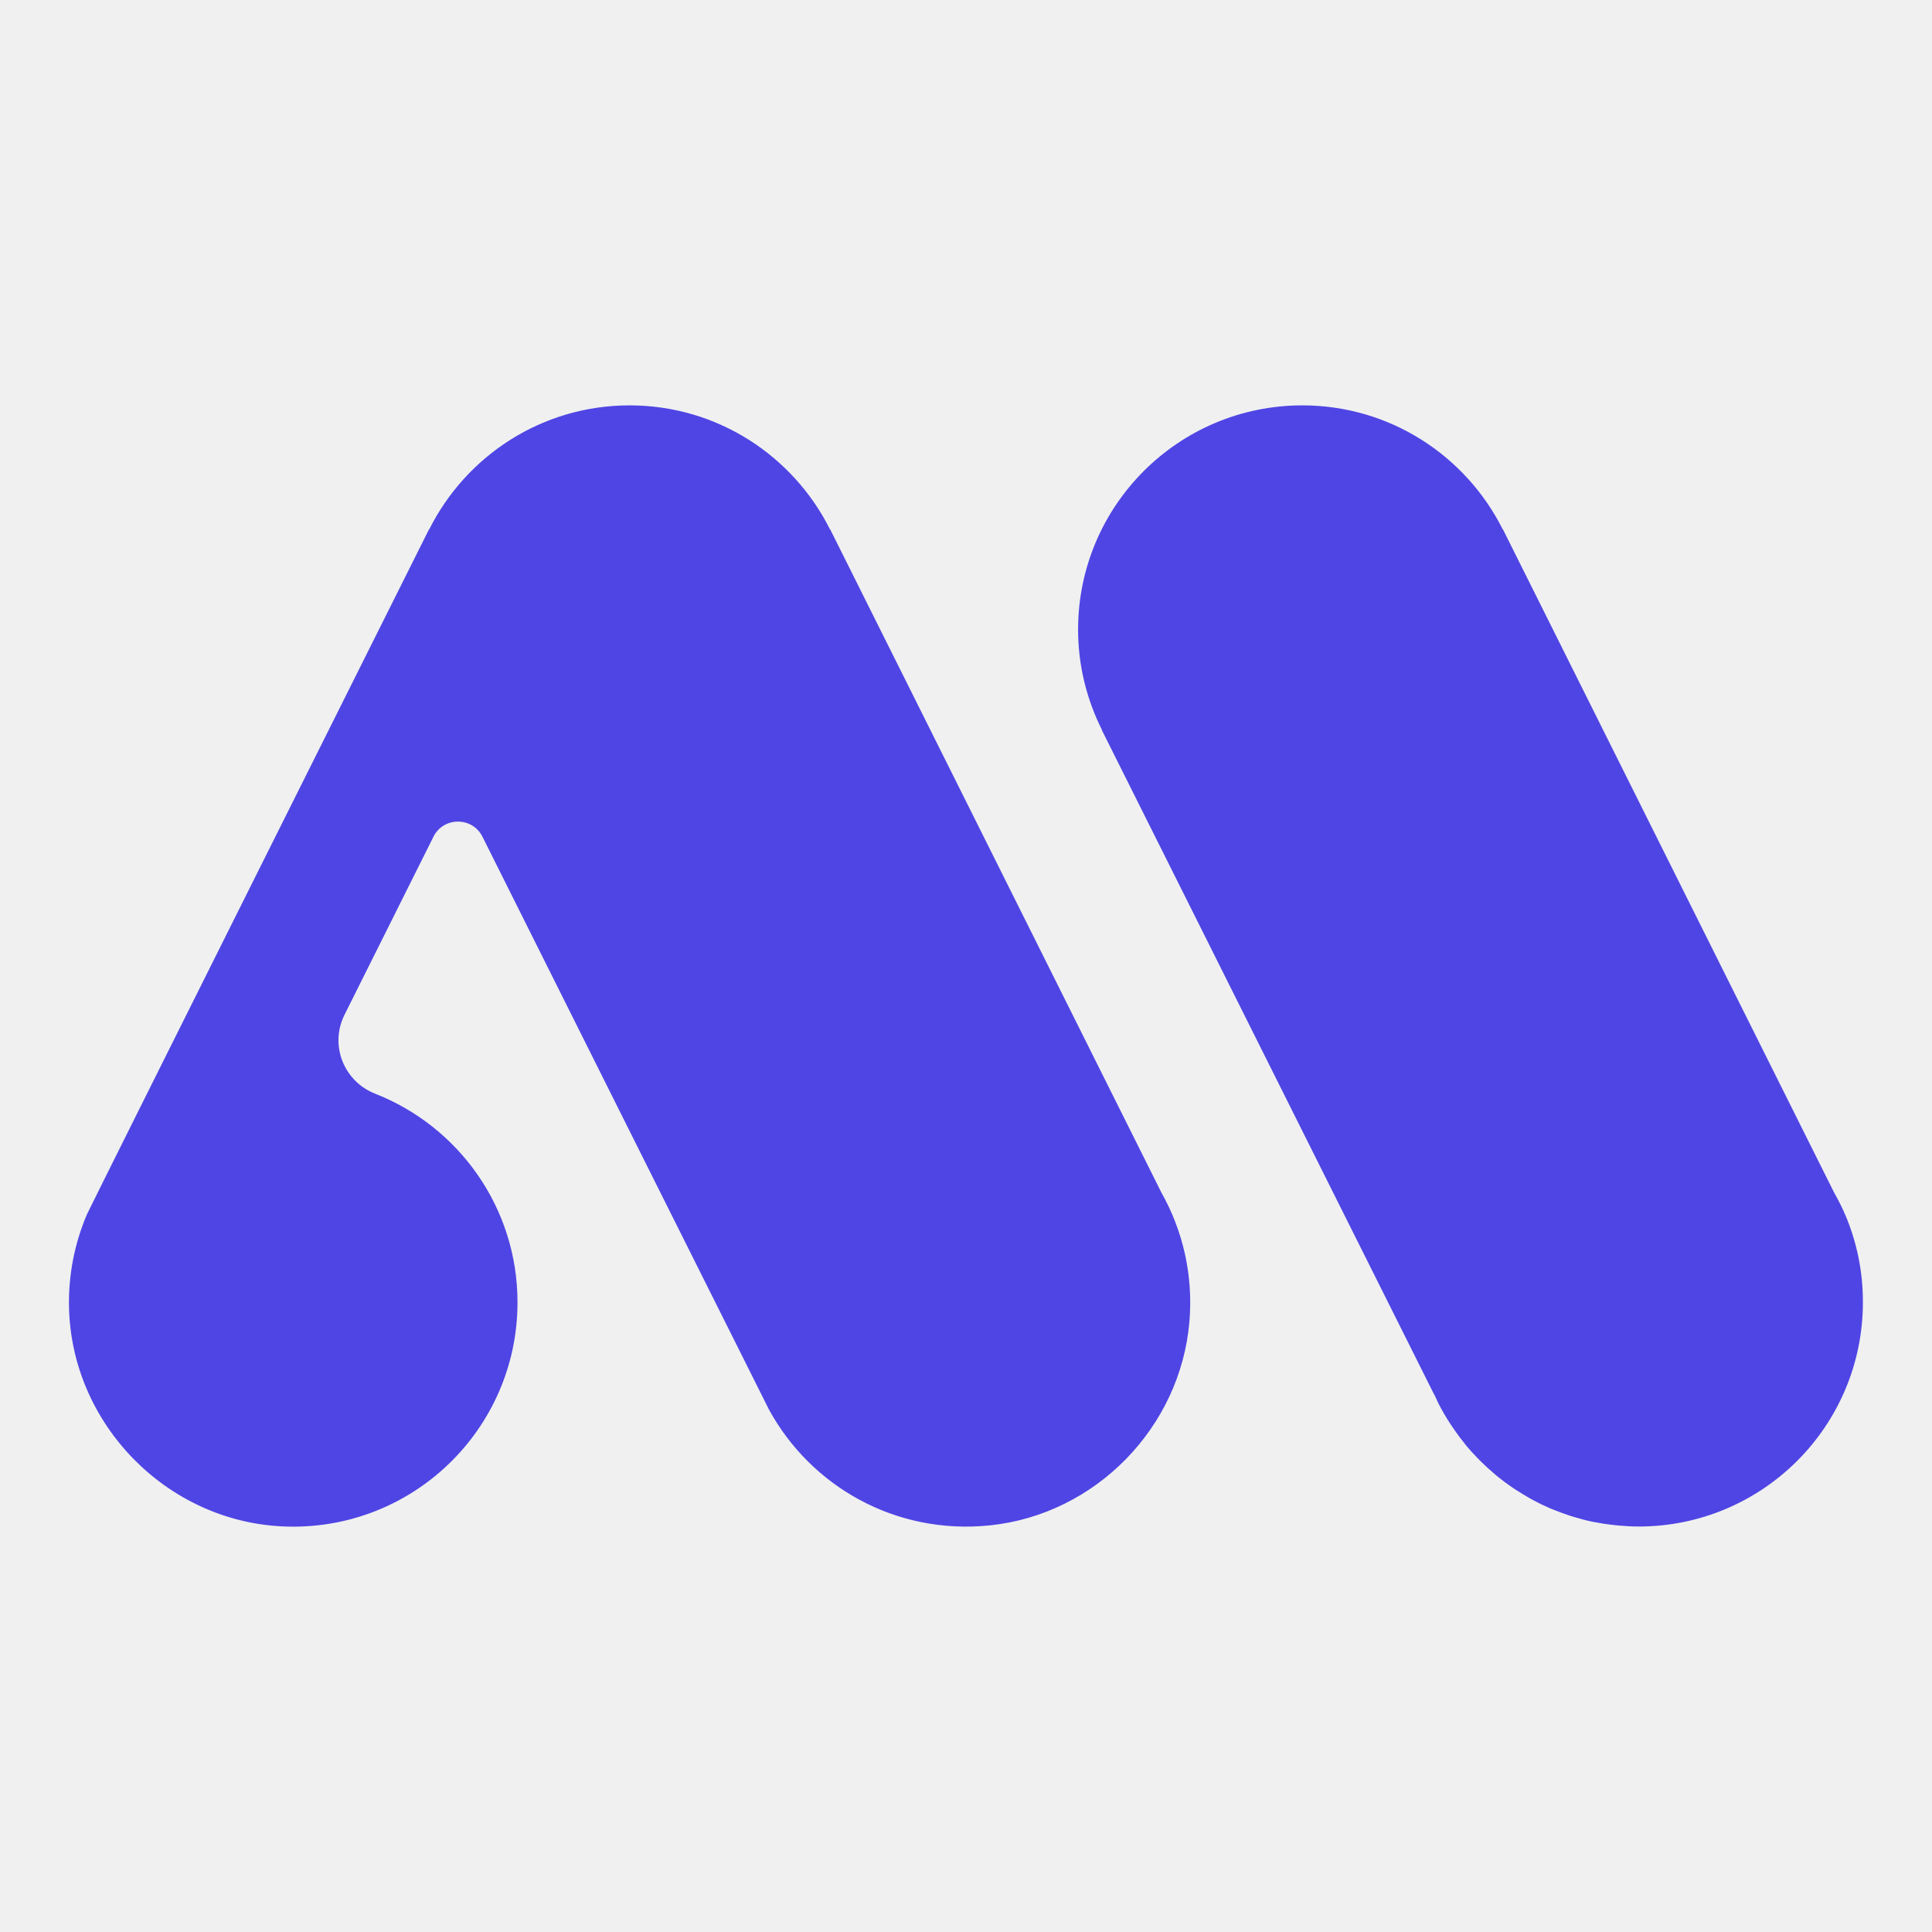
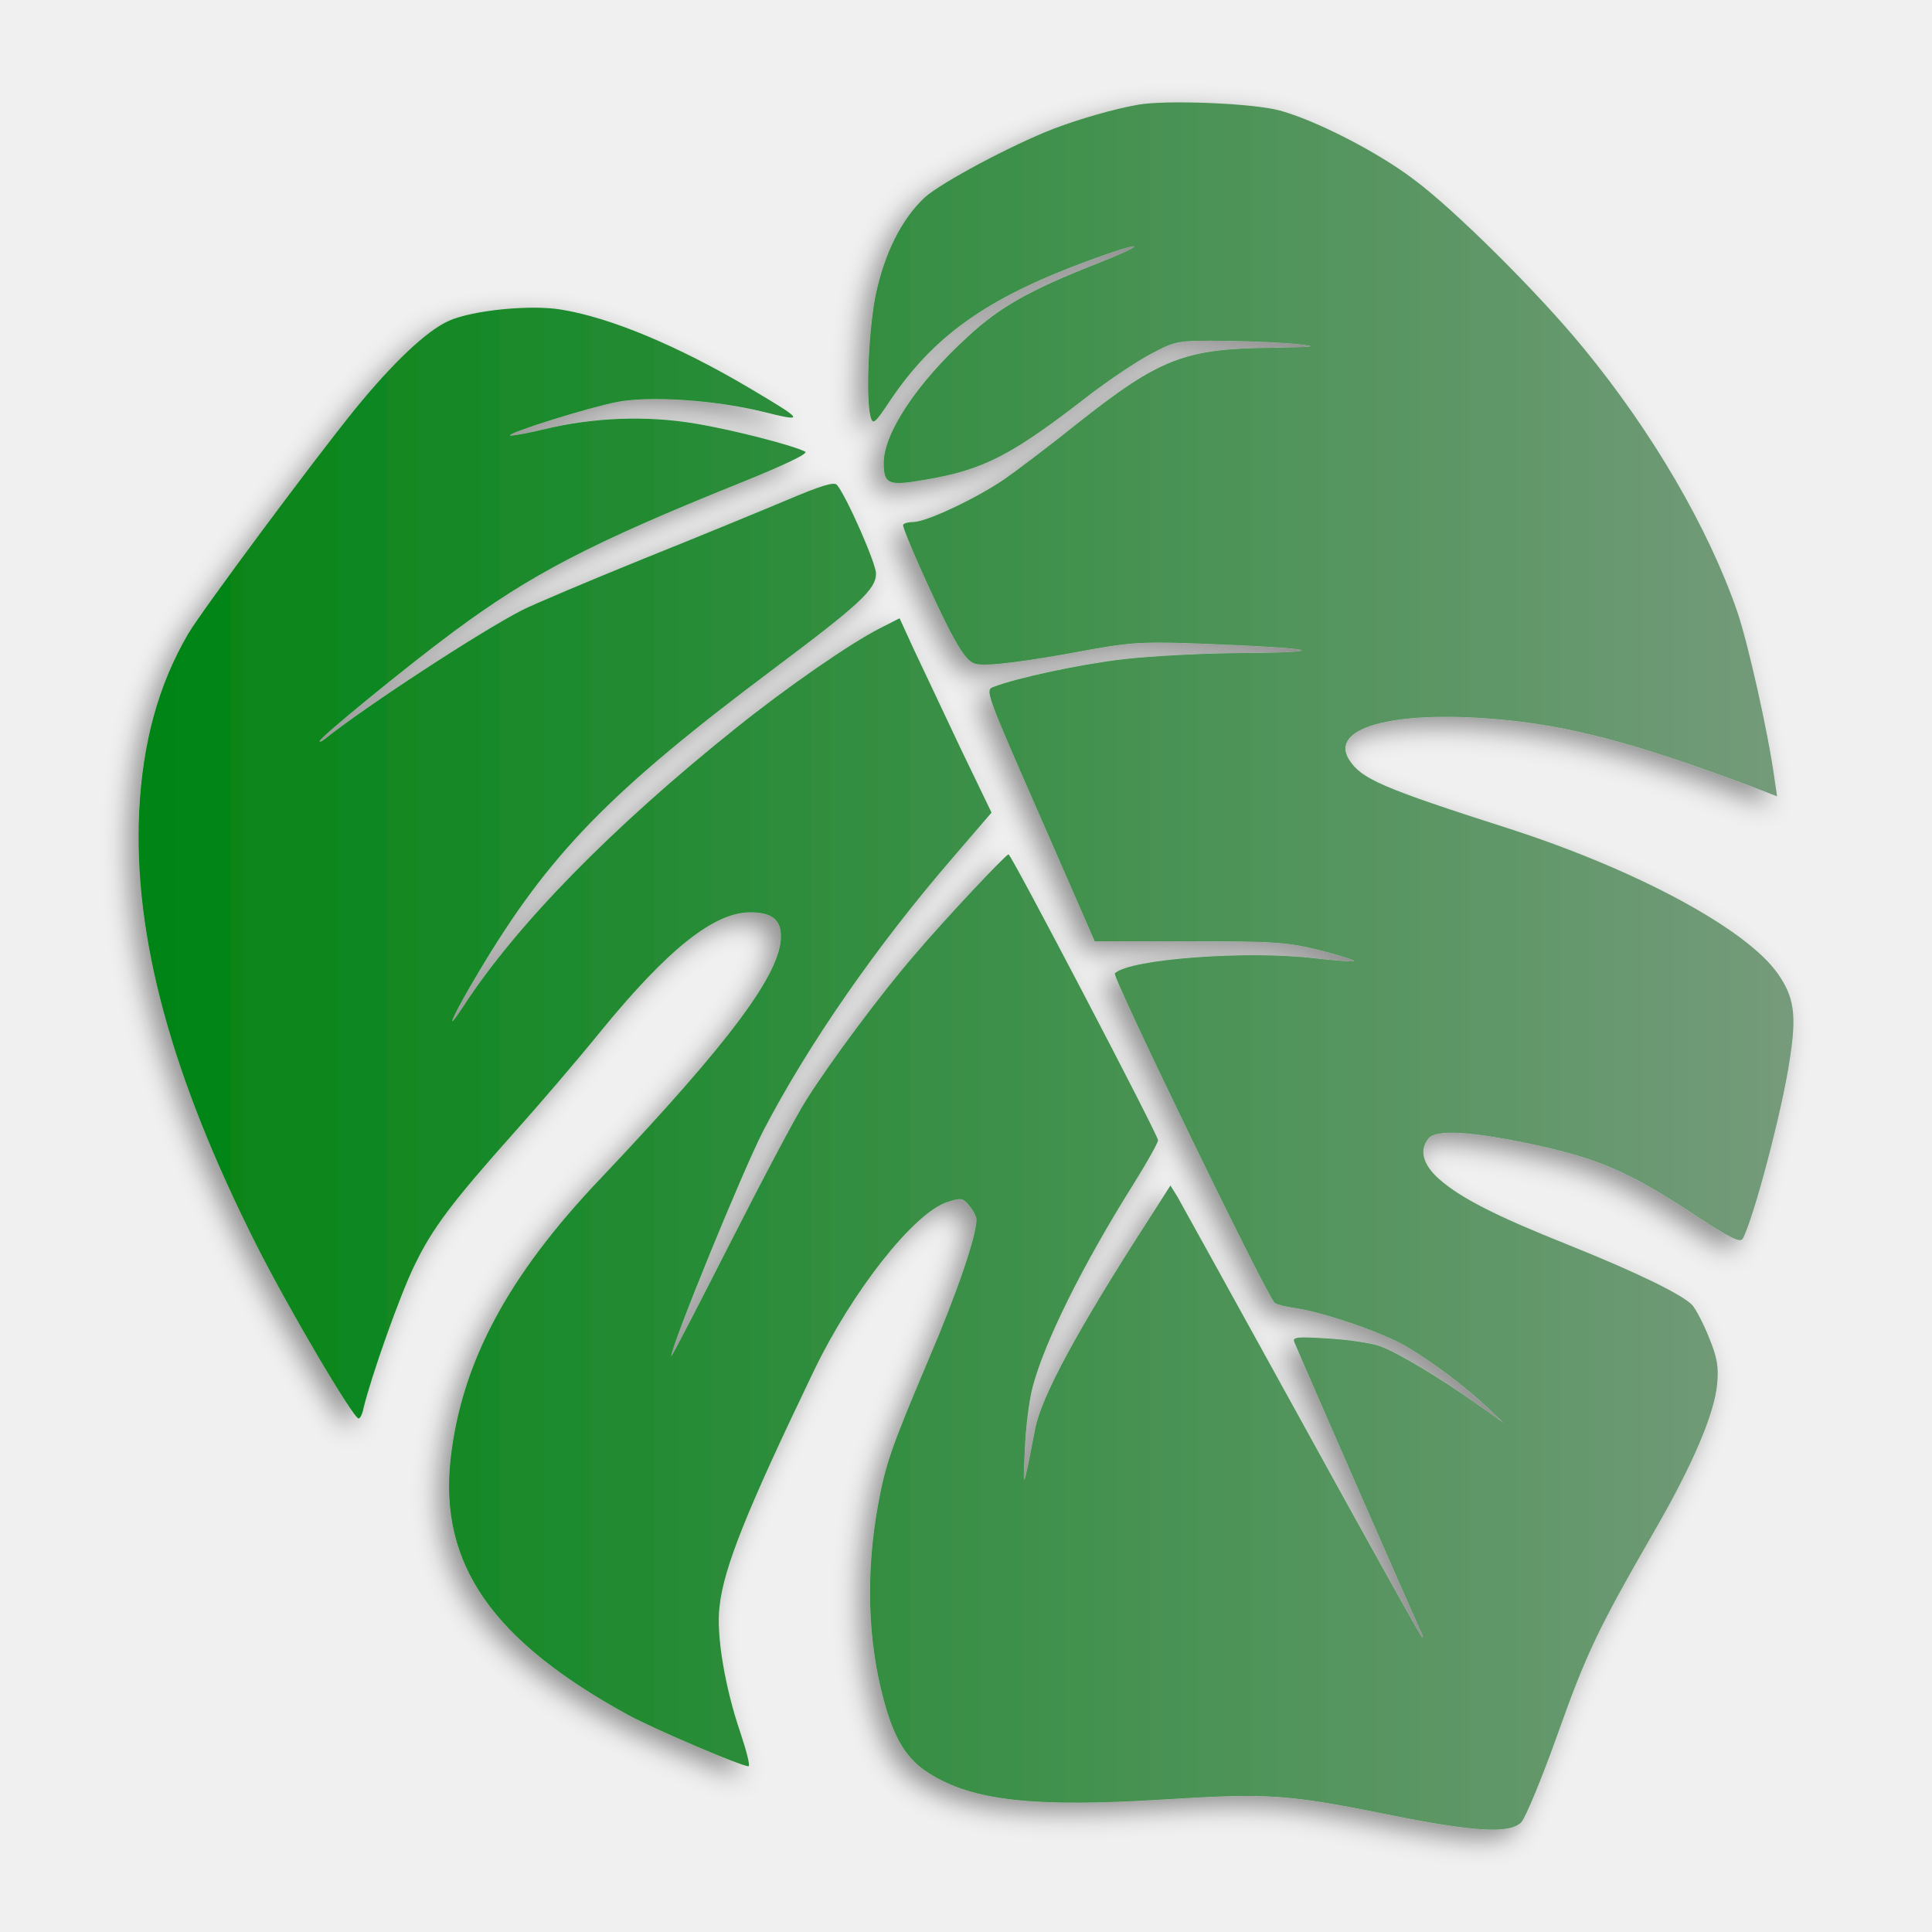
- <svg xmlns="http://www.w3.org/2000/svg" fill="none" viewBox="0 0 560 560">
-   <style>
-     path {
-         fill: #4F45E4;
-     }
-     @media (prefers-color-scheme: dark) {
-         path { fill: #FFF; }
-     }
-     </style>
-   <path d="M415.98 404.75c.58 1.26 1.2 2.51 1.86 3.73l-1.86-3.73Z" />
-   <path d="m534.89 352.2-.01-.01c-.96-2.27-2.09-4.46-3.29-6.59l-95.96-192.17-.05.02c-10.67-21.3-32.64-35.95-58.09-35.95-35.9 0-65 29.1-65 65 0 10.46 2.53 20.3 6.91 29.05l-.05.02 96.61 193.17c-.2-.44-.38-.89-.57-1.33.75 1.72 1.55 3.42 2.44 5.06a62.532 62.532 0 0 0 3.73 5.98c.93 1.35 1.91 2.66 2.94 3.93.15.19.29.38.44.57 1.17 1.41 2.42 2.76 3.7 4.07.33.34.67.66 1.01.99 1.1 1.07 2.24 2.11 3.41 3.1.28.23.54.48.82.71 1.42 1.16 2.89 2.25 4.4 3.29.36.24.72.47 1.09.71 1.27.83 2.57 1.62 3.89 2.37.38.21.76.44 1.14.64 1.63.87 3.29 1.68 5 2.41.33.14.68.27 1.02.4 1.45.59 2.92 1.13 4.42 1.62.46.15.91.3 1.38.44 1.81.54 3.64 1.03 5.5 1.41.24.05.49.08.73.13 1.66.33 3.35.58 5.06.77.51.06 1.03.11 1.54.16 1.95.18 3.92.3 5.92.3 35.9 0 65-29.1 65-65 .03-8.94-1.79-17.49-5.08-25.27Zm-123.41 39.04c.36 1.68.79 3.34 1.28 4.97-.49-1.63-.91-3.29-1.28-4.97ZM240.63 153.43l-.05.02c-10.67-21.3-32.64-35.95-58.09-35.95-25.43 0-47.4 14.64-58.07 35.93h-.07S26.19 349.72 25.27 351.85l-.11.23A65 65 0 0 0 20 378.74c.63 33.85 28.16 62.17 61.98 63.7C119.26 444.11 150 414.4 150 377.5c0-27.52-17.11-51.01-41.27-60.49-9.1-3.57-13.25-14.1-8.88-22.85l25.78-51.62c2.93-5.86 11.29-5.86 14.22 0 0 0 82.33 164.71 82.99 165.93v.01c12.04 22.16 36.58 36.53 64.15 33.65 30.61-3.19 55.19-28.4 57.77-59.07 1.15-13.69-2-26.55-8.17-37.48l-95.96-192.15Z" />
+ <svg xmlns="http://www.w3.org/2000/svg" version="1.1" width="10" height="10" viewBox="0 0 500 500" xml:space="preserve">
+   <defs>
+     </defs>
+   <g transform="matrix(0.13 0 0 -0.13 857.79 337.17)" id="_t8MXmaeCKgeI7gYLbvK6">
+     <path style="stroke: none; stroke-width: 1; stroke-dasharray: none; stroke-linecap: butt; stroke-dashoffset: 0; stroke-linejoin: miter; stroke-miterlimit: 4; fill: rgb(0,0,0); fill-rule: nonzero; opacity: 1;" vector-effect="non-scaling-stroke" transform=" translate(-6482.16, -3178.9)" d="M 5907 5542 C 5841 5315 5821 5238 5760 4976 L 5728 4837 L 5699 4883 L 5670 4930 L 5691 5017 C 5708 5087 5712 5128 5709 5215 C 5707 5276 5706 5405 5706 5502 C 5706 5600 5706 5679 5704 5677 C 5703 5676 5688 5608 5670 5525 C 5634 5358 5622 5189 5637 5058 C 5642 5015 5645 4980 5643 4980 C 5642 4980 5633 4991 5624 5005 C 5611 5025 5605 5067 5600 5178 C 5592 5338 5593 5335 5502 5505 C 5478 5549 5468 5584 5463 5635 C 5454 5724 5442 5691 5441 5575 C 5440 5472 5454 5386 5490 5280 C 5505 5233 5517 5194 5516 5193 C 5515 5192 5479 5223 5435 5262 C 5361 5326 5019 5571 5012 5565 C 5006 5560 5211 5300 5274 5233 C 5334 5168 5432 5101 5532 5055 C 5585 5031 5640 4982 5640 4959 C 5640 4953 5621 4962 5597 4979 C 5518 5033 5435 5069 5329 5095 C 5222 5121 5060 5150 5025 5150 C 5002 5149 5341 5001 5445 4966 C 5484 4953 5549 4934 5591 4925 L 5667 4907 L 5703 4834 C 5723 4793 5737 4760 5734 4760 C 5731 4760 5659 4798 5574 4845 C 5489 4892 5390 4942 5354 4956 C 5287 4981 4851 5095 4845 5088 C 4842 5085 5097 4967 5325 4867 C 5375 4845 5493 4799 5589 4765 C 5761 4703 5788 4687 5790 4644 C 5790 4637 5735 4657 5668 4687 C 5493 4765 5446 4778 5256 4806 C 5068 4834 4982 4861 4781 4956 C 4718 4986 4664 5010 4661 5010 C 4658 5010 4687 4987 4725 4959 C 4815 4894 4921 4840 5046 4797 C 5100 4778 5190 4739 5245 4711 C 5386 4638 5582 4583 5764 4564 L 5829 4557 L 5850 4508 C 5862 4480 5869 4456 5867 4453 C 5864 4451 5761 4482 5638 4524 C 5385 4609 5274 4634 5080 4650 C 5006 4656 4878 4668 4796 4676 C 4633 4691 4625 4692 4631 4686 C 4633 4684 4734 4656 4855 4625 C 4976 4594 5122 4556 5180 4540 C 5344 4496 5540 4454 5720 4425 C 5811 4410 5890 4393 5896 4386 C 5909 4373 5974 4211 5969 4206 C 5967 4204 5862 4249 5735 4306 C 5609 4363 5458 4425 5400 4444 C 5309 4474 4633 4617 4625 4608 C 4620 4603 5160 4406 5425 4316 C 5557 4271 5740 4214 5832 4190 C 5983 4150 6001 4143 6009 4120 C 6014 4106 6030 4065 6044 4028 L 6069 3961 L 6012 3987 C 5981 4002 5879 4051 5787 4097 C 5502 4238 5439 4260 5120 4330 C 4996 4357 4844 4391 4781 4405 C 4719 4419 4666 4430 4664 4428 C 4662 4426 4704 4407 4758 4386 C 4811 4365 4959 4305 5085 4253 C 5445 4105 5587 4053 5850 3971 L 6095 3894 L 6129 3802 C 6147 3751 6161 3707 6158 3705 C 6156 3702 6003 3763 5819 3840 C 5496 3974 5480 3979 5340 4004 C 5187 4030 5124 4052 4815 4190 C 4615 4279 4590 4290 4590 4286 C 4590 4284 4623 4263 4663 4240 C 4702 4216 4767 4176 4805 4150 C 4900 4086 5005 4030 5129 3975 C 5187 3950 5247 3919 5264 3906 C 5326 3859 5433 3799 5523 3760 C 5632 3714 5749 3684 5995 3641 C 6094 3623 6181 3606 6189 3602 C 6196 3598 6215 3560 6231 3517 C 6259 3439 6259 3439 6237 3446 C 6225 3449 6060 3510 5870 3580 C 5522 3708 5482 3720 5210 3765 C 5158 3774 5019 3801 4901 3826 C 4783 3850 4685 3869 4683 3866 C 4681 3864 4699 3858 4724 3851 C 4804 3831 5083 3738 5181 3699 C 5234 3678 5324 3631 5381 3594 C 5589 3457 5711 3420 6267 3325 C 6296 3320 6300 3314 6324 3243 C 6338 3201 6349 3165 6347 3164 C 6345 3162 6302 3174 6250 3190 C 6098 3238 5912 3287 5820 3304 C 5773 3312 5624 3324 5489 3330 C 5288 3338 5230 3344 5174 3361 C 5076 3391 4939 3460 4830 3534 C 4778 3570 4733 3597 4731 3594 C 4715 3578 4927 3404 5038 3342 C 5148 3281 5224 3261 5400 3244 C 5598 3225 5680 3204 5785 3144 C 5858 3102 5940 3089 6166 3083 L 6378 3077 L 6415 2963 C 6435 2900 6450 2845 6448 2840 C 6445 2833 6377 2857 5913 3029 C 5658 3123 5548 3143 5120 3174 C 4941 3186 4793 3195 4791 3194 C 4786 3190 4788 3189 4967 3146 C 5151 3102 5324 3046 5565 2953 C 5917 2816 5953 2807 6288 2769 C 6391 2758 6478 2745 6481 2742 C 6489 2732 6532 2579 6528 2574 C 6526 2572 6351 2636 6140 2715 C 5710 2878 5712 2877 5470 2920 C 5374 2937 5180 2975 5041 3005 C 4901 3035 4781 3060 4776 3060 C 4770 3059 4824 3041 4895 3019 C 5224 2919 5429 2837 5549 2757 C 5785 2599 5911 2555 6370 2471 L 6574 2434 L 6601 2342 C 6616 2291 6626 2250 6624 2250 C 6622 2250 6559 2278 6483 2311 C 6275 2404 6208 2426 6019 2464 C 5695 2530 5680 2531 5235 2535 C 4976 2538 4838 2536 4860 2530 C 4879 2525 4947 2518 5010 2515 C 5219 2504 5392 2457 5656 2340 C 5878 2241 6085 2196 6558 2140 C 6671 2126 6670 2127 6685 2047 L 6692 2012 L 6603 2031 C 6555 2042 6434 2071 6335 2095 C 6066 2161 6001 2170 5720 2180 C 5580 2185 5391 2198 5300 2210 C 5139 2230 4853 2274 4801 2287 C 4787 2290 4777 2290 4780 2287 C 4789 2278 5137 2174 5205 2160 C 5286 2144 5443 2099 5581 2051 C 5898 1942 6056 1917 6505 1905 C 6626 1901 6726 1897 6728 1895 C 6731 1893 6780 1720 6780 1713 C 6780 1712 6748 1724 6709 1740 C 6670 1757 6596 1783 6544 1800 L 6450 1830 L 6162 1830 C 5858 1830 5676 1818 5330 1775 C 5043 1739 5031 1732 5248 1731 C 5420 1730 5491 1723 5725 1685 C 5821 1669 6403 1640 6619 1640 C 6804 1640 6803 1640 6822 1569 C 6834 1523 6835 1510 6825 1510 C 6818 1510 6739 1528 6649 1551 C 6488 1591 6483 1592 6340 1588 C 6174 1583 6145 1575 6007 1491 C 5926 1442 5720 1292 5655 1235 L 5625 1208 L 5660 1228 C 5679 1239 5765 1289 5850 1339 C 6062 1464 6090 1474 6220 1474 C 6300 1474 6346 1468 6415 1449 C 6495 1428 6525 1425 6683 1425 L 6861 1425 L 6871 1385 C 6877 1363 6885 1329 6891 1310 C 6896 1291 6900 1272 6900 1269 C 6900 1266 6865 1269 6823 1276 C 6702 1296 6501 1293 6398 1270 C 6285 1245 6262 1232 6198 1158 C 6128 1077 6111 1059 6075 1032 L 6045 1009 L 6087 1030 C 6210 1089 6335 1120 6457 1120 C 6509 1120 6609 1133 6726 1155 C 6829 1175 6916 1187 6920 1183 C 6928 1174 7018 807 7045 675 C 7054 631 7063 594 7065 592 C 7071 586 7140 697 7140 713 C 7140 725 6972 1309 6954 1359 C 6950 1371 6979 1372 7143 1367 C 7288 1362 7368 1364 7458 1375 C 7701 1405 7714 1409 7978 1539 C 8111 1605 8220 1662 8220 1666 C 8220 1669 8212 1669 8203 1665 C 8117 1632 7721 1516 7670 1509 C 7634 1504 7520 1500 7415 1500 C 7244 1500 7211 1497 7080 1470 C 7000 1454 6934 1440 6933 1440 C 6929 1440 6900 1543 6900 1557 C 6900 1564 7034 1637 7198 1719 C 7361 1801 7530 1891 7572 1919 C 7616 1948 7733 2048 7843 2152 C 7949 2253 8105 2398 8190 2474 C 8423 2683 8428 2691 8245 2546 C 8128 2454 8000 2383 7776 2286 C 7583 2203 7490 2140 7098 1824 L 6871 1641 L 6850 1713 C 6838 1753 6825 1798 6819 1814 C 6814 1830 6810 1844 6810 1846 C 6810 1849 7076 2014 7220 2100 C 7435 2228 7587 2347 7670 2450 C 7748 2548 8020 2918 8020 2927 C 8020 2931 7920 2835 7798 2713 L 7575 2492 L 7350 2383 C 7094 2259 7030 2213 6878 2049 C 6828 1995 6784 1952 6781 1955 C 6773 1963 6711 2172 6710 2191 C 6710 2208 6860 2281 7095 2380 C 7216 2431 7367 2508 7435 2553 C 7463 2571 7559 2651 7650 2730 C 7741 2810 7889 2936 7979 3010 C 8203 3194 8225 3215 8090 3119 C 7962 3027 7827 2960 7607 2876 C 7396 2796 7285 2729 6899 2444 C 6783 2359 6685 2292 6681 2295 C 6672 2300 6645 2389 6651 2393 C 6665 2403 6934 2568 7030 2625 C 7193 2722 7336 2819 7398 2875 C 7427 2901 7492 2970 7542 3029 C 7678 3186 7848 3376 7998 3537 C 8071 3616 8129 3680 8126 3680 C 8122 3680 8069 3632 8007 3572 C 7867 3438 7744 3356 7475 3217 C 7317 3135 7201 3040 6848 2699 L 6621 2480 L 6596 2563 C 6582 2609 6569 2656 6568 2668 C 6566 2684 6600 2712 6745 2810 C 6960 2956 6964 2960 7201 3171 C 7304 3263 7416 3358 7451 3382 C 7529 3437 7767 3580 7947 3680 C 8020 3721 8078 3755 8077 3757 C 8066 3768 7097 3289 7000 3225 C 6900 3159 6685 2924 6583 2768 C 6569 2747 6555 2730 6551 2730 C 6545 2730 6480 2946 6480 2967 C 6480 2973 6544 3025 6623 3081 C 7128 3445 7211 3532 7447 3938 C 7609 4216 7742 4470 7726 4470 C 7724 4470 7669 4395 7604 4303 C 7514 4177 7446 4096 7325 3970 C 7237 3879 7108 3740 7039 3660 C 6925 3529 6468 3070 6451 3070 C 6444 3070 6386 3240 6392 3244 C 6413 3260 6889 3644 6960 3703 C 7078 3802 7207 3942 7268 4038 C 7294 4078 7386 4220 7474 4353 C 7561 4486 7644 4613 7658 4635 L 7683 4675 L 7659 4655 C 7646 4645 7559 4561 7465 4470 C 7372 4379 7189 4202 7059 4077 C 6813 3841 6708 3728 6500 3475 C 6433 3393 6374 3324 6369 3322 C 6365 3320 6349 3357 6334 3403 L 6307 3487 L 6512 3731 C 6875 4164 6897 4198 7038 4515 C 7087 4625 7160 4787 7200 4875 C 7313 5125 7314 5123 7190 4945 C 7144 4879 7013 4694 6899 4534 C 6657 4195 6568 4058 6423 3802 C 6365 3699 6309 3602 6300 3587 L 6283 3558 L 6238 3681 L 6193 3803 L 6381 4040 C 6654 4385 6652 4382 6839 4819 C 6906 4975 6963 5107 6966 5112 C 6969 5116 6969 5120 6966 5120 C 6958 5120 6481 4407 6413 4295 C 6380 4240 6313 4122 6265 4032 C 6217 3942 6174 3872 6169 3877 C 6160 3886 6100 4036 6100 4049 C 6100 4054 6184 4183 6286 4337 C 6389 4490 6481 4635 6492 4660 C 6503 4685 6534 4775 6562 4860 C 6590 4945 6643 5101 6681 5207 C 6719 5312 6750 5402 6750 5407 C 6750 5411 6724 5359 6692 5290 C 6608 5109 6533 4978 6401 4779 C 6272 4586 6198 4448 6125 4265 C 6098 4199 6074 4142 6070 4138 C 6065 4131 5990 4294 5990 4312 C 5990 4316 6048 4428 6120 4562 C 6230 4769 6254 4822 6281 4920 C 6298 4983 6339 5129 6371 5244 C 6404 5359 6428 5455 6426 5457 C 6424 5459 6413 5432 6400 5398 C 6355 5271 6295 5140 6176 4905 C 6063 4684 6044 4637 5963 4390 C 5959 4377 5900 4489 5900 4511 C 5900 4515 5967 4641 6049 4790 C 6146 4966 6200 5075 6204 5103 C 6208 5126 6241 5248 6279 5373 C 6316 5498 6344 5597 6340 5593 C 6318 5568 6075 5034 5994 4832 C 5942 4702 5895 4584 5889 4570 C 5878 4546 5877 4547 5844 4612 L 5811 4678 L 5916 4907 C 5990 5066 6028 5161 6041 5220 C 6051 5267 6078 5375 6099 5460 C 6121 5545 6138 5615 6137 5617 C 6130 5623 5924 5081 5870 4915 C 5836 4811 5804 4722 5801 4717 C 5797 4713 5783 4732 5770 4759 L 5747 4809 L 5803 4932 C 5898 5144 5921 5219 5930 5355 C 5935 5421 5948 5540 5960 5618 C 5972 5697 5980 5764 5977 5766 C 5975 5768 5944 5668 5907 5542 z" stroke-linecap="round" />
+   </g>
+   <g transform="matrix(0.13 0 0 -0.13 1419.25 352.87)" id="xr2CBaTA0rx9pZNW0Gubk">
+     <path style="stroke: none; stroke-width: 1; stroke-dasharray: none; stroke-linecap: butt; stroke-dashoffset: 0; stroke-linejoin: miter; stroke-miterlimit: 4; fill: rgb(0,0,0); fill-rule: nonzero; opacity: 1;" vector-effect="non-scaling-stroke" transform=" translate(-10693.09, -3061.19)" d="M 10575 5315 C 10401 5270 10314 5228 10304 5182 C 10301 5167 10296 5149 10294 5141 C 10292 5134 10297 5056 10306 4967 C 10325 4780 10317 4680 10274 4592 C 10245 4533 10211 4510 10152 4510 C 10119 4510 10107 4516 10077 4549 C 10040 4590 10005 4672 9989 4754 C 9984 4781 9980 4870 9980 4952 L 9980 5101 L 9913 5064 C 9734 4965 9616 4881 9593 4836 C 9543 4740 9614 4446 9751 4182 C 9789 4107 9820 4037 9818 4026 C 9814 3999 9748 3966 9714 3974 C 9681 3983 9659 4022 9606 4167 C 9560 4292 9536 4400 9525 4525 C 9513 4672 9509 4690 9492 4690 C 9451 4689 9385 4645 9280 4549 C 9142 4422 9110 4367 9110 4255 C 9110 4215 9119 4153 9130 4112 C 9160 4005 9292 3702 9367 3570 C 9402 3507 9434 3441 9437 3424 C 9447 3364 9388 3341 9324 3381 C 9231 3438 9064 3667 8965 3872 L 8903 4002 L 8863 3961 C 8791 3886 8700 3707 8680 3600 C 8667 3534 8682 3463 8721 3410 C 8791 3314 9107 3009 9280 2870 C 9316 2841 9405 2777 9478 2728 C 9551 2678 9628 2622 9648 2603 L 9685 2568 L 9661 2549 C 9632 2525 9602 2529 9514 2570 C 9447 2600 9100 2805 9035 2852 C 8966 2902 8831 3041 8755 3142 L 8681 3239 L 8666 3192 C 8638 3107 8600 2927 8594 2845 C 8582 2687 8626 2625 8800 2551 C 8984 2473 9493 2230 9527 2204 C 9568 2173 9570 2139 9534 2103 C 9511 2080 9503 2078 9451 2083 C 9374 2090 9135 2163 9032 2211 C 8986 2232 8894 2282 8827 2322 C 8760 2362 8701 2397 8696 2399 C 8681 2405 8698 2154 8719 2055 C 8752 1898 8810 1804 8912 1742 C 8989 1696 9041 1692 9165 1724 C 9341 1769 9567 1784 9635 1756 C 9677 1738 9702 1700 9704 1652 C 9705 1616 9703 1614 9639 1583 C 9503 1516 9344 1496 9181 1524 C 9129 1533 9085 1539 9083 1536 C 9074 1527 9272 1343 9325 1311 C 9427 1249 9520 1257 9700 1342 C 9894 1433 10120 1600 10283 1773 L 10360 1855 L 10326 1774 C 10226 1537 10180 1340 10180 1146 C 10180 1027 10202 812 10216 788 C 10220 782 10284 807 10319 827 C 10320 828 10313 855 10302 887 C 10259 1009 10249 1194 10275 1346 C 10295 1456 10357 1646 10414 1765 L 10457 1855 L 10465 1815 C 10486 1697 10544 1480 10575 1393 C 10645 1207 10706 1118 10802 1071 C 10895 1024 11001 1029 11127 1086 L 11185 1112 L 11113 1135 C 10993 1172 10914 1234 10866 1327 C 10843 1372 10846 1391 10880 1438 C 10903 1470 10917 1480 10938 1480 C 10983 1480 11052 1429 11129 1337 C 11169 1290 11216 1245 11235 1235 C 11284 1212 11369 1200 11481 1200 C 11563 1200 11583 1203 11628 1226 C 11694 1259 11757 1329 11808 1427 C 11846 1500 11897 1646 11888 1655 C 11886 1657 11860 1653 11830 1645 C 11634 1594 11427 1611 11269 1690 C 11212 1719 11160 1769 11160 1795 C 11160 1856 11437 1832 11885 1734 C 12029 1702 12056 1699 12160 1702 C 12295 1707 12337 1724 12394 1793 C 12457 1870 12536 2066 12555 2194 L 12562 2238 L 12479 2210 C 12351 2166 12248 2148 12094 2143 C 11923 2136 11866 2143 11834 2175 C 11802 2207 11802 2254 11834 2275 C 11906 2323 12073 2361 12310 2385 C 12509 2405 12605 2425 12683 2464 C 12768 2506 12790 2549 12790 2670 C 12790 2718 12785 2783 12780 2816 C 12763 2912 12727 3060 12721 3060 C 12718 3060 12661 3015 12595 2960 C 12468 2854 12426 2833 12364 2844 C 12324 2852 12270 2898 12270 2925 C 12270 2982 12366 3060 12483 3099 C 12569 3128 12631 3166 12693 3228 C 12774 3307 12795 3356 12794 3460 C 12793 3532 12786 3565 12750 3673 C 12727 3743 12705 3800 12701 3800 C 12698 3800 12678 3767 12658 3727 C 12609 3634 12551 3567 12476 3518 C 12399 3468 12357 3467 12312 3513 C 12293 3533 12280 3556 12280 3572 C 12280 3617 12358 3676 12465 3710 C 12525 3729 12544 3745 12574 3800 C 12632 3906 12619 3976 12513 4137 C 12479 4188 12444 4250 12434 4275 L 12417 4321 L 12397 4288 C 12232 4016 12119 3901 12014 3900 C 11981 3900 11950 3926 11950 3953 C 11950 3984 12024 4052 12135 4126 C 12322 4249 12440 4373 12440 4446 C 12440 4492 12406 4573 12354 4651 C 12294 4742 12283 4750 12270 4714 C 12236 4623 12199 4571 12095 4467 C 11807 4179 11613 4065 11497 4113 C 11450 4133 11450 4153 11498 4198 C 11536 4235 11725 4361 11894 4463 C 11967 4507 12004 4537 12045 4587 C 12114 4671 12170 4783 12170 4837 C 12170 4894 12142 4924 12035 4984 C 11987 5010 11930 5048 11908 5068 C 11868 5104 11830 5166 11830 5195 C 11830 5208 11825 5209 11808 5203 C 11768 5189 11678 5194 11573 5218 C 11514 5231 11437 5240 11390 5240 C 11316 5240 11307 5238 11286 5215 C 11246 5171 11235 5110 11236 4930 C 11237 4839 11245 4710 11254 4643 C 11277 4472 11275 4400 11249 4366 C 11225 4336 11190 4332 11167 4358 C 11137 4391 11099 4488 11075 4597 C 11022 4827 11050 5064 11157 5308 C 11164 5323 10954 5325 10898 5310 C 10864 5300 10859 5294 10845 5247 C 10836 5218 10824 5140 10818 5072 C 10805 4934 10815 4798 10850 4655 C 10876 4552 10875 4509 10849 4476 C 10790 4401 10726 4501 10671 4760 C 10624 4982 10619 5120 10655 5269 C 10664 5304 10669 5334 10668 5335 C 10666 5337 10625 5328 10575 5315 z M 10338 4353 C 10392 4293 10490 4059 10490 3988 C 10490 3900 10403 3854 10314 3896 C 10247 3928 10184 4025 10154 4142 C 10127 4247 10155 4332 10230 4371 C 10280 4398 10299 4395 10338 4353 z M 10894 4328 C 10934 4287 11009 4118 11017 4052 C 11022 4010 11019 3999 11001 3981 C 10990 3970 10969 3960 10956 3960 C 10843 3960 10710 4243 10781 4334 C 10810 4371 10853 4369 10894 4328 z M 9865 3900 C 9906 3875 9938 3835 10083 3632 C 10146 3543 10206 3449 10216 3424 C 10232 3382 10232 3375 10219 3351 C 10201 3318 10156 3296 10124 3304 C 10089 3313 10040 3360 9960 3459 C 9845 3605 9770 3756 9770 3845 C 9770 3917 9805 3937 9865 3900 z M 11902 3893 C 11953 3847 11894 3786 11650 3629 C 11400 3469 11368 3457 11314 3504 C 11293 3522 11286 3536 11286 3565 C 11286 3598 11293 3609 11338 3651 C 11403 3711 11528 3799 11600 3835 C 11735 3904 11863 3929 11902 3893 z M 10608 3814 C 10636 3794 10747 3608 10761 3556 C 10770 3523 10769 3513 10753 3492 C 10709 3433 10628 3443 10548 3518 C 10468 3592 10425 3700 10449 3762 C 10470 3819 10560 3848 10608 3814 z M 12253 3482 C 12307 3435 12212 3330 12078 3289 C 12007 3267 11972 3269 11946 3296 C 11921 3321 11927 3338 11979 3390 C 12031 3442 12106 3485 12167 3498 C 12209 3508 12227 3504 12253 3482 z M 9556 3321 C 9709 3208 9865 2990 9846 2915 C 9832 2858 9775 2895 9613 3068 C 9547 3138 9486 3206 9477 3220 C 9446 3265 9460 3350 9499 3350 C 9509 3350 9535 3337 9556 3321 z M 11879 3294 C 11923 3239 11897 3202 11762 3126 C 11601 3035 11413 2987 11352 3019 C 11330 3031 11323 3065 11338 3086 C 11357 3114 11431 3157 11571 3222 C 11815 3334 11842 3341 11879 3294 z M 12164 2864 C 12211 2818 12169 2777 11983 2689 C 11716 2561 11439 2514 11415 2591 C 11401 2635 11464 2671 11655 2731 C 11694 2743 11768 2771 11820 2793 C 12017 2877 12129 2900 12164 2864 z M 10154 2746 C 10308 2635 10400 2478 10296 2504 C 10269 2511 10106 2633 10043 2693 C 10010 2724 10000 2742 10000 2765 C 10000 2833 10040 2827 10154 2746 z M 11219 2669 C 11239 2662 11252 2649 11256 2633 C 11271 2576 11166 2524 11054 2533 C 10979 2539 10940 2560 10940 2595 C 10940 2652 11126 2701 11219 2669 z M 11685 2248 C 11718 2233 11729 2192 11706 2174 C 11655 2137 11387 2125 11322 2157 C 11276 2180 11269 2206 11306 2220 C 11337 2232 11531 2257 11607 2259 C 11636 2259 11671 2255 11685 2248 z M 10026 2124 C 10078 2098 10089 2077 10066 2051 C 10024 2005 9842 2037 9820 2094 C 9814 2110 9817 2120 9833 2134 C 9851 2149 9867 2151 9921 2148 C 9958 2145 10005 2134 10026 2124 z M 10829 2024 C 10876 2005 10892 1973 10864 1953 C 10808 1912 10648 1973 10667 2028 C 10674 2046 10781 2043 10829 2024 z" stroke-linecap="round" />
+   </g>
+   <g transform="matrix(0.1 0 0 -0.1 250 250)" id="9gGdl3BbJDT1ssVRjvrwT">
+     <linearGradient id="SVGID_494" gradientUnits="userSpaceOnUse" gradientTransform="matrix(1 0 0 1 1.51 845.94)" x1="0" y1="2235.086" x2="4282.788" y2="2235.086">
+       <stop offset="0%" style="stop-color:#008413;stop-opacity: 1" />
+       <stop offset="100%" style="stop-color:#759B7B;stop-opacity: 1" />
+     </linearGradient>
+     <filter id="SVGID_863" y="-22%" height="144%" x="-22%" width="144%">
+       <feGaussianBlur in="SourceAlpha" stdDeviation="33.5" />
+       <feOffset dx="-26" dy="-24" result="oBlur" />
+       <feFlood flood-color="rgb(0,0,0)" flood-opacity="0.4" />
+       <feComposite in2="oBlur" operator="in" />
+       <feMerge>
+         <feMergeNode />
+         <feMergeNode in="SourceGraphic" />
+       </feMerge>
+     </filter>
+     <path style="stroke: none; stroke-width: 1; stroke-dasharray: none; stroke-linecap: butt; stroke-dashoffset: 0; stroke-linejoin: miter; stroke-miterlimit: 4; fill: url(#SVGID_494); fill-rule: nonzero; opacity: 1;filter: url(#SVGID_863);" vector-effect="non-scaling-stroke" transform=" translate(-2142.9, -3081.03)" d="M 2588 5310 C 2525 5299 2436 5273 2370 5248 C 2259 5205 2078 5108 2036 5070 C 1976 5014 1932 4926 1909 4817 C 1891 4727 1883 4550 1896 4502 C 1902 4481 1907 4485 1945 4542 C 2058 4711 2195 4808 2450 4903 C 2604 4960 2627 4956 2480 4898 C 2308 4830 2231 4787 2148 4710 C 2016 4590 1930 4460 1930 4383 C 1930 4328 1942 4323 2034 4339 C 2189 4365 2259 4401 2465 4561 C 2515 4599 2585 4646 2621 4665 C 2688 4700 2688 4700 2816 4699 C 2887 4698 2972 4694 3005 4690 C 3056 4684 3046 4683 2939 4681 C 2708 4679 2645 4654 2431 4485 C 2360 4428 2274 4363 2241 4340 C 2167 4290 2040 4230 2006 4230 C 1992 4230 1980 4226 1980 4222 C 1980 4208 2059 4030 2102 3947 C 2133 3889 2149 3868 2168 3863 C 2196 3856 2294 3868 2470 3901 C 2571 3919 2606 3921 2760 3915 C 3046 3904 3097 3893 2870 3891 C 2763 3891 2619 3883 2550 3875 C 2439 3862 2275 3827 2213 3803 C 2192 3795 2196 3785 2334 3470 L 2476 3145 L 2721 3145 C 2944 3145 2973 3143 3058 3122 C 3109 3109 3149 3096 3147 3094 C 3145 3091 3099 3095 3045 3101 C 2870 3122 2565 3099 2528 3062 C 2520 3054 2925 2219 2942 2209 C 2948 2205 2971 2199 2994 2196 C 3073 2184 3225 2131 3285 2095 C 3355 2053 3434 1993 3493 1938 L 3535 1898 L 3470 1944 C 3370 2015 3259 2081 3215 2097 C 3193 2105 3133 2114 3081 2117 C 3002 2122 2988 2121 2992 2109 C 3008 2069 3305 1391 3317 1365 C 3326 1349 3328 1340 3322 1345 C 3317 1351 3176 1603 3010 1905 C 2843 2208 2699 2468 2690 2484 L 2672 2513 L 2615 2424 C 2433 2142 2338 1967 2322 1883 C 2290 1718 2290 1719 2295 1827 C 2297 1883 2306 1956 2315 1990 C 2345 2106 2444 2306 2576 2516 C 2611 2572 2640 2624 2640 2630 C 2640 2644 2260 3370 2253 3370 C 2246 3370 2089 3203 2010 3110 C 1925 3012 1793 2835 1730 2735 C 1705 2697 1617 2530 1533 2365 C 1449 2200 1381 2068 1380 2071 C 1379 2096 1564 2549 1618 2654 C 1735 2879 1912 3134 2111 3364 L 2209 3478 L 2128 3646 C 2084 3739 2031 3852 2009 3898 L 1971 3981 L 1922 3956 C 1844 3917 1676 3800 1549 3698 C 1225 3439 978 3186 841 2975 C 788 2894 816 2956 882 3066 C 1063 3370 1219 3531 1645 3850 C 1869 4018 1910 4056 1910 4097 C 1910 4123 1834 4296 1809 4326 C 1802 4335 1767 4324 1682 4288 C 1618 4261 1448 4191 1306 4134 C 1163 4076 1024 4017 996 4003 C 888 3948 588 3752 483 3668 C 476 3662 470 3660 470 3663 C 470 3672 695 3856 815 3945 C 1017 4095 1173 4176 1558 4331 C 1672 4377 1735 4407 1727 4412 C 1697 4428 1539 4469 1441 4485 C 1316 4506 1179 4501 1051 4470 C 1005 4459 965 4452 963 4454 C 956 4461 1168 4527 1241 4541 C 1325 4557 1492 4546 1615 4516 C 1728 4488 1727 4491 1582 4577 C 1396 4687 1220 4760 1094 4780 C 1014 4793 866 4778 805 4751 C 748 4726 660 4643 560 4520 C 450 4384 167 4003 130 3941 C 53 3809 12 3661 3 3480 C -12 3157 86 2797 306 2360 C 387 2199 557 1910 571 1910 C 575 1910 581 1922 584 1938 C 604 2020 677 2227 715 2305 C 762 2403 813 2470 978 2655 C 1037 2721 1135 2835 1195 2909 C 1372 3126 1491 3220 1585 3220 C 1640 3220 1664 3201 1664 3158 C 1664 3062 1534 2887 1198 2532 C 956 2278 837 2054 809 1805 C 779 1533 917 1335 1270 1142 C 1339 1105 1561 1010 1580 1010 C 1585 1010 1575 1049 1559 1097 C 1519 1214 1496 1350 1505 1423 C 1516 1524 1574 1669 1750 2035 C 1849 2240 2008 2442 2094 2470 C 2131 2482 2135 2481 2152 2460 C 2162 2448 2170 2432 2170 2425 C 2170 2383 2121 2238 2047 2065 C 1950 1836 1935 1793 1916 1690 C 1883 1511 1888 1335 1931 1178 C 1958 1079 1990 1028 2047 992 C 2159 921 2316 903 2654 924 C 2926 941 2974 938 3245 883 C 3460 840 3550 835 3580 865 C 3591 877 3633 978 3673 1090 C 3749 1304 3779 1366 3923 1616 C 4024 1791 4080 1922 4087 2000 C 4091 2044 4087 2068 4066 2119 C 4052 2155 4032 2192 4023 2203 C 3998 2230 3882 2287 3700 2360 C 3512 2435 3423 2481 3368 2529 C 3325 2567 3315 2605 3340 2635 C 3360 2659 3453 2653 3612 2619 C 3779 2583 3861 2548 4030 2436 C 4119 2378 4146 2364 4153 2375 C 4181 2426 4256 2709 4275 2840 C 4293 2955 4286 3001 4244 3061 C 4164 3176 3881 3329 3550 3436 C 3219 3542 3167 3565 3135 3614 C 3081 3697 3246 3743 3515 3720 C 3702 3704 3873 3659 4175 3546 L 4242 3520 L 4235 3568 C 4218 3690 4166 3919 4139 3998 C 4064 4215 3920 4462 3742 4679 C 3627 4820 3406 5040 3300 5118 C 3206 5189 3047 5270 2955 5295 C 2886 5314 2660 5323 2588 5310 z" stroke-linecap="round" />
+   </g>
</svg>
